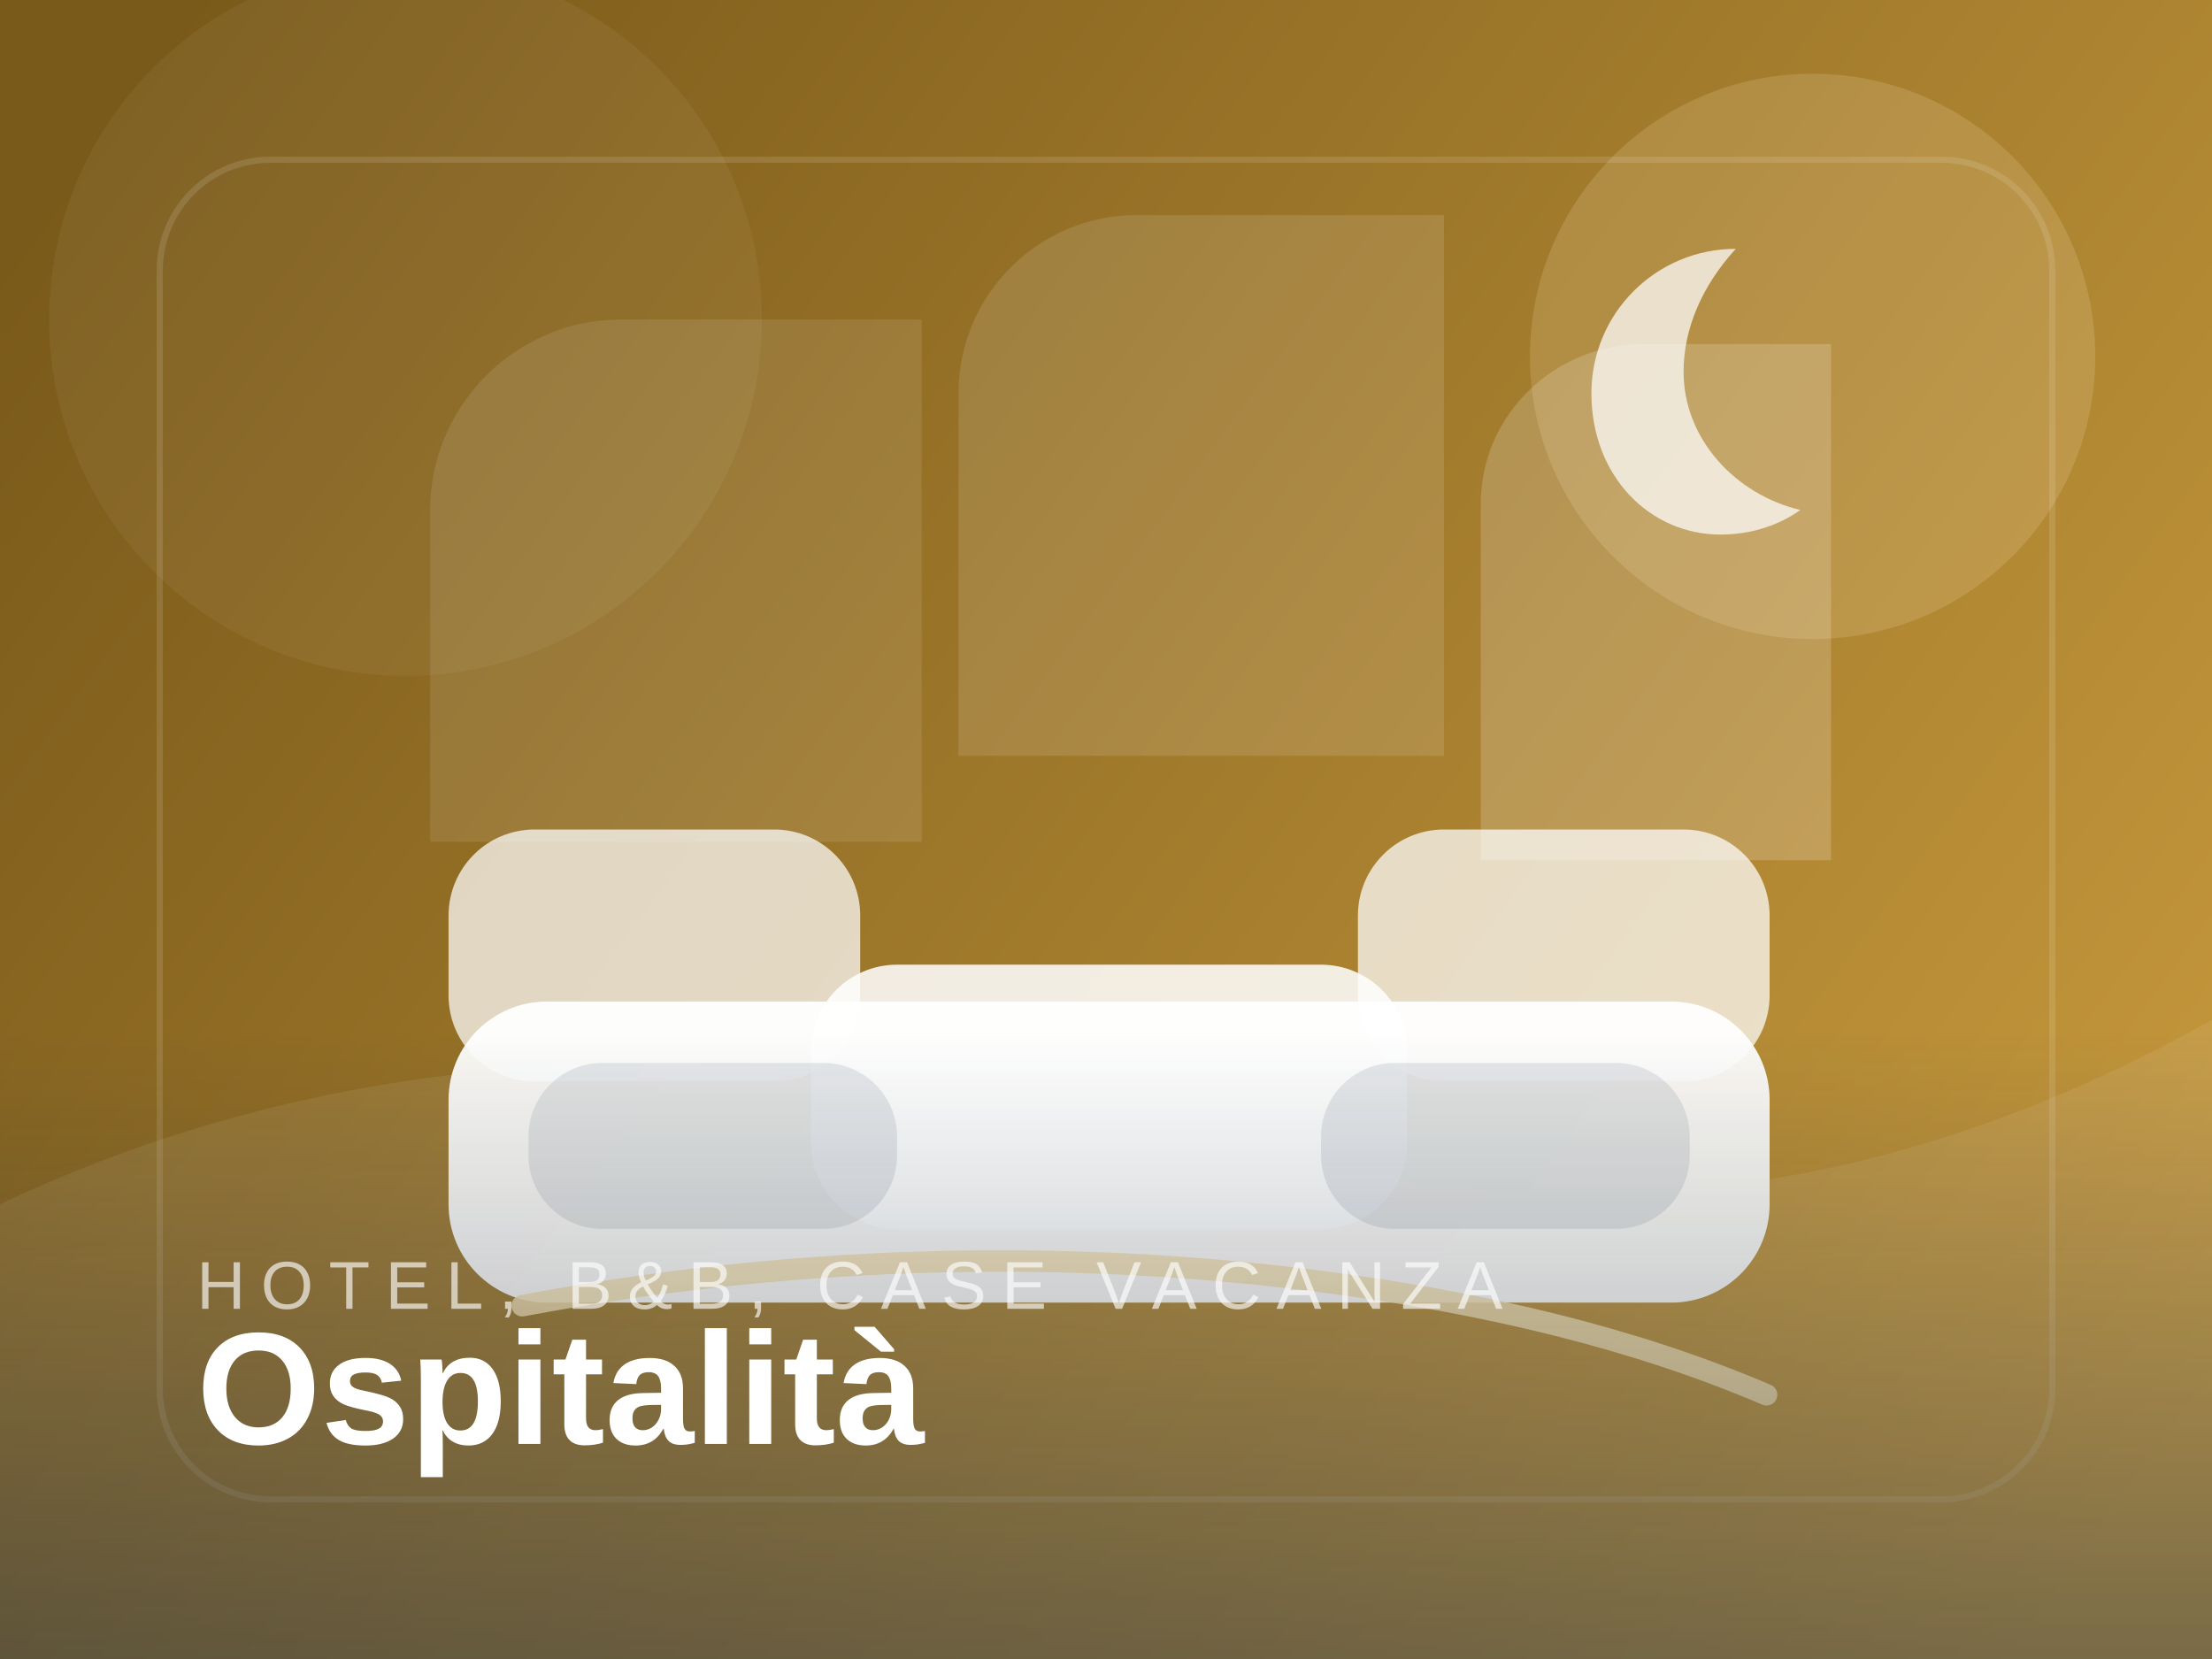
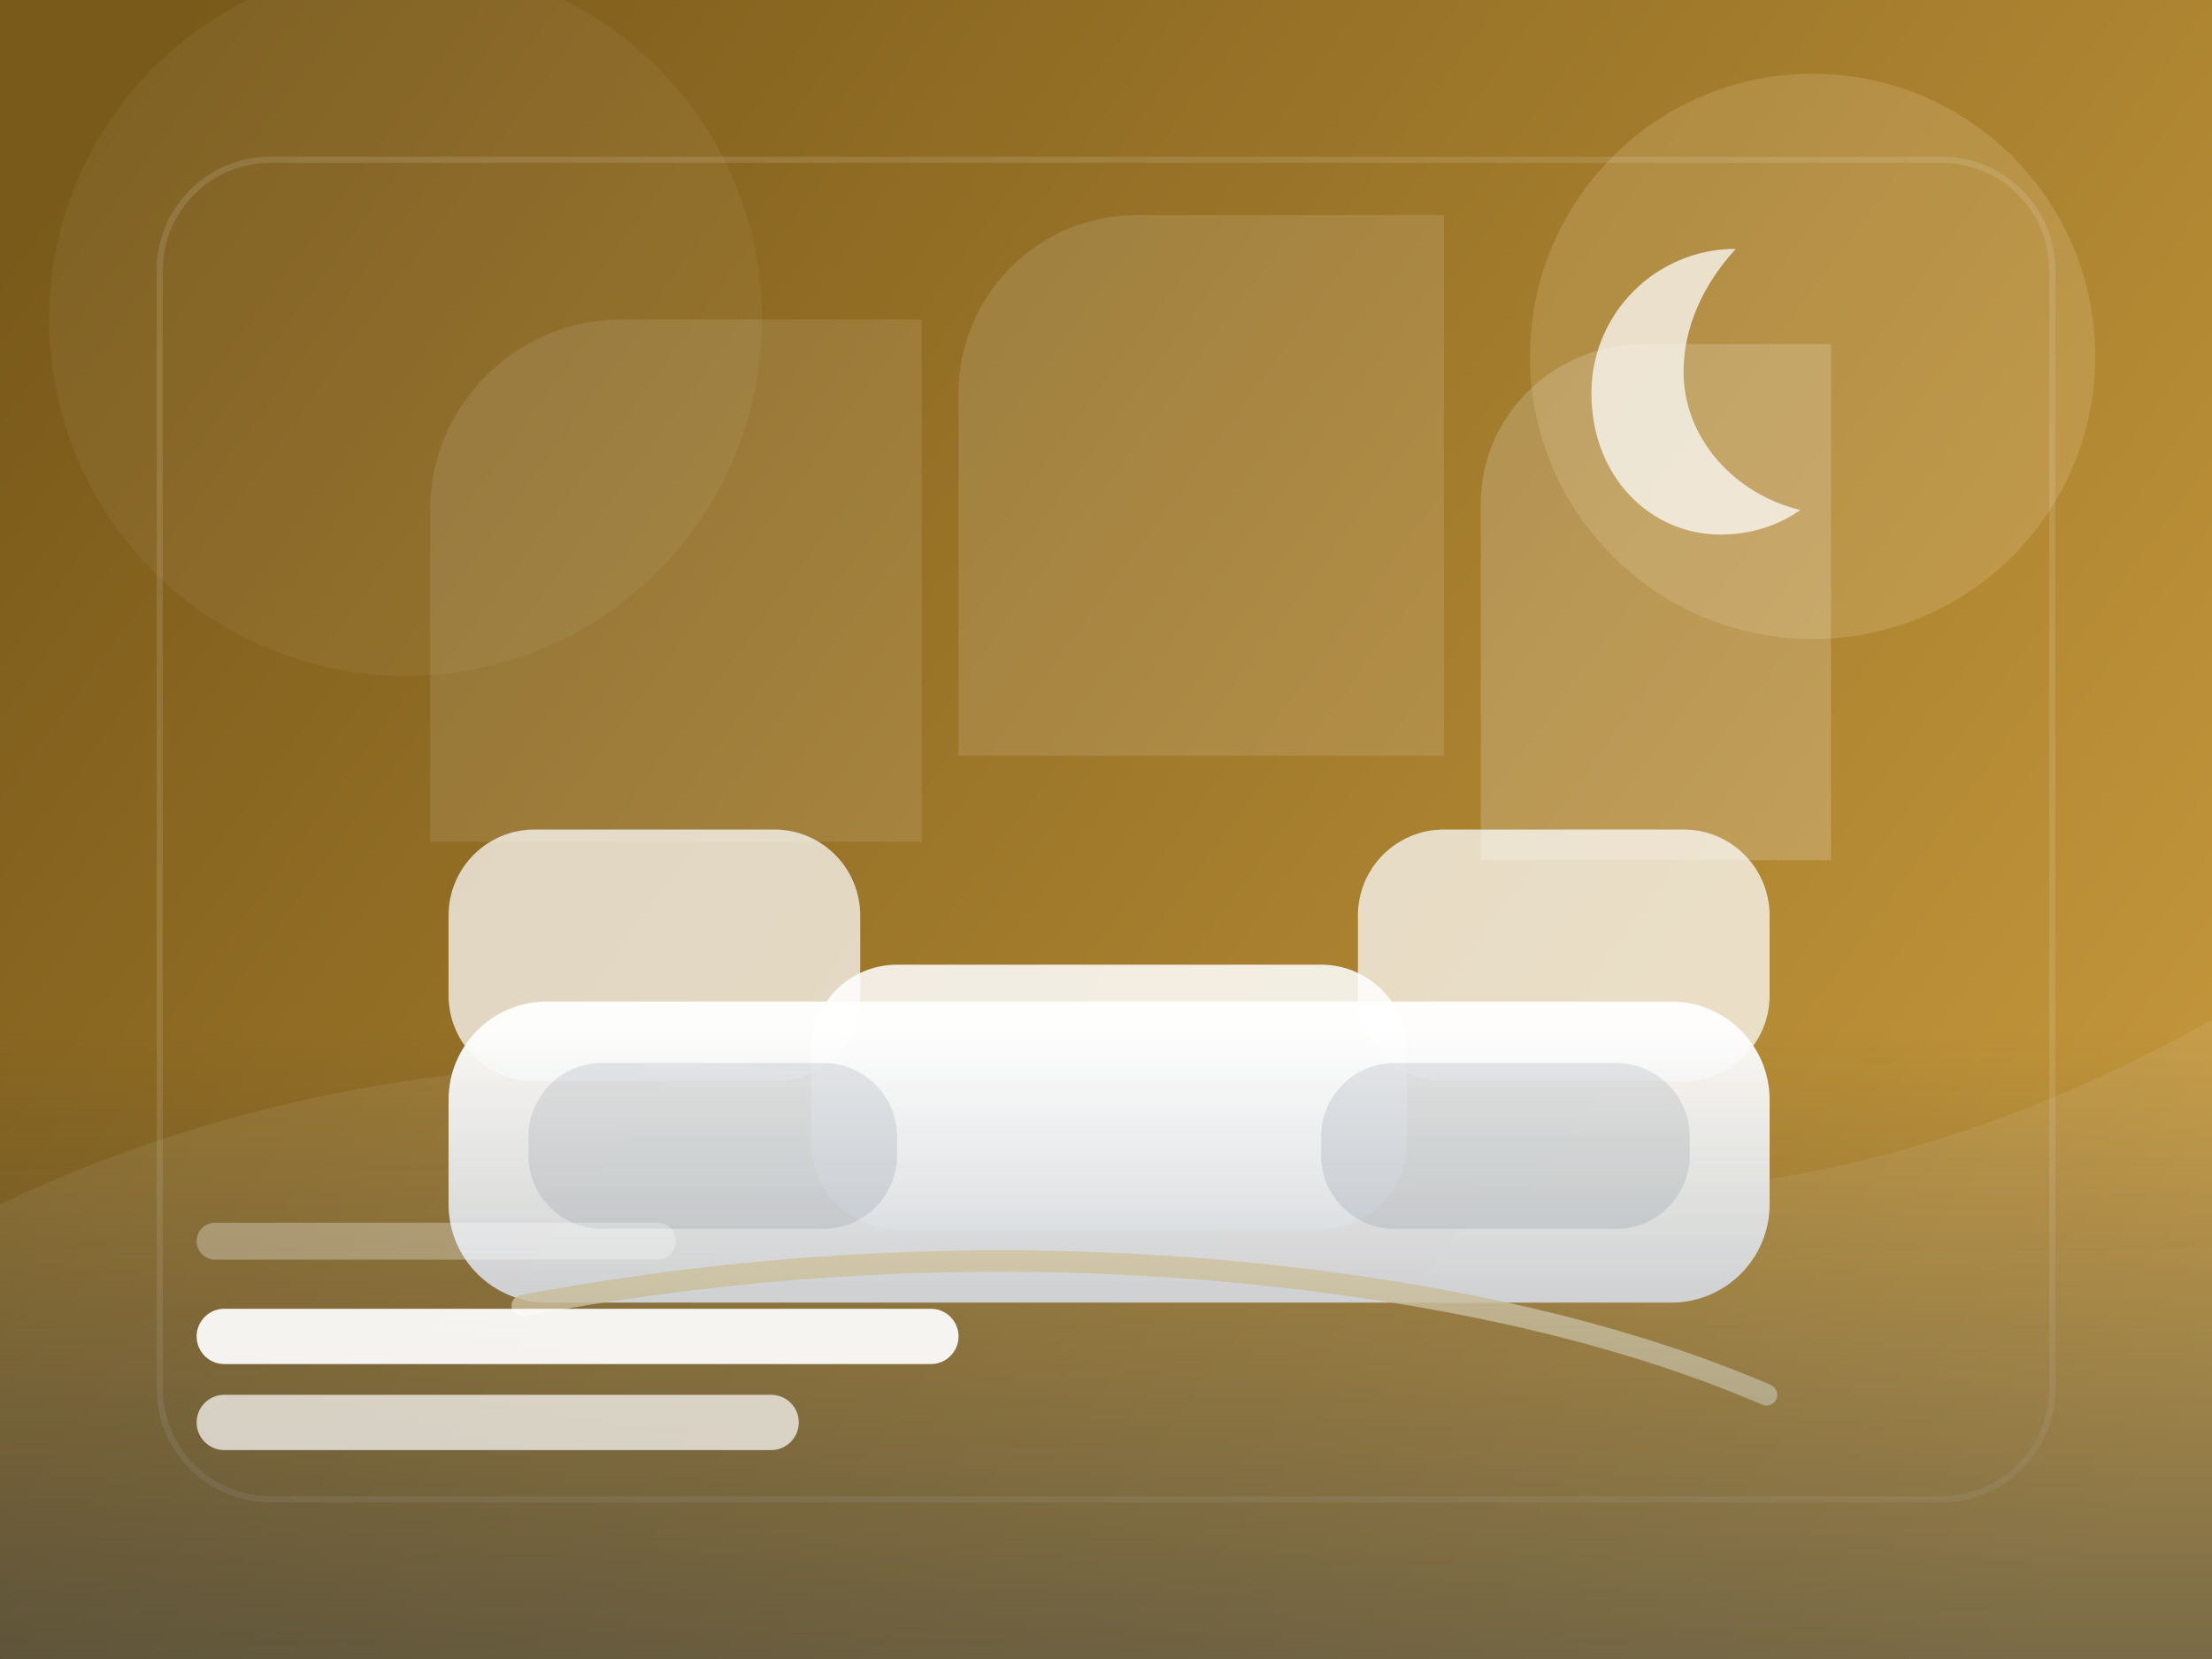
<svg xmlns="http://www.w3.org/2000/svg" viewBox="0 0 720 540" fill="none">
  <rect width="720" height="540" fill="url(#bg)" />
  <circle cx="590" cy="116" r="92" fill="#F3E0B2" opacity="0.18" />
  <circle cx="132" cy="104" r="116" fill="#FFFFFF" opacity="0.05" />
  <path d="M0 392C84 352 176 340 264 349C339 357 406 381 479 387C555 394 634 380 720 332V540H0V392Z" fill="rgba(255,255,255,0.08)" />
  <path d="M140 166C140 132 168 104 202 104H300V274H140V166Z" fill="rgba(255,255,255,0.1)" />
  <path d="M312 128C312 96 338 70 370 70H470V246H312V128Z" fill="rgba(255,255,255,0.12)" />
  <path d="M482 164C482 135 506 112 535 112H596V280H482V164Z" fill="rgba(255,255,255,0.18)" />
  <g transform="translate(146 206)">
    <rect x="0" y="120" width="430" height="98" rx="32" fill="rgba(255,255,255,0.94)" />
    <rect x="0" y="64" width="134" height="82" rx="28" fill="rgba(255,255,255,0.72)" />
    <rect x="296" y="64" width="134" height="82" rx="28" fill="rgba(255,255,255,0.72)" />
    <rect x="118" y="108" width="194" height="86" rx="28" fill="rgba(255,255,255,0.86)" />
    <rect x="26" y="140" width="120" height="54" rx="24" fill="rgba(16,36,63,0.1)" />
    <rect x="284" y="140" width="120" height="54" rx="24" fill="rgba(16,36,63,0.1)" />
    <path d="M24 219C109 203 197 200 283 211C338 218 387 230 429 248" fill="none" stroke="#F3E0B2" stroke-width="7" stroke-linecap="round" opacity="0.84" />
  </g>
  <path d="M518 128C518 102 539 81 565 81C554 93 548 107 548 121C548 143 565 161 586 166C579 171 570 174 560 174C537 174 518 155 518 128Z" fill="rgba(255,255,255,0.72)" />
  <rect x="52" y="52" width="616" height="436" rx="36" stroke="rgba(255,255,255,0.12)" stroke-width="2" />
  <rect x="0" y="336" width="720" height="204" fill="url(#bottomFade)" />
-   <text x="64" y="426" fill="#FFFFFF" fill-opacity="0.64" font-size="22" letter-spacing="5" font-family="Arial, sans-serif">HOTEL, B&amp;B, CASE VACANZA</text>
-   <text x="64" y="470" fill="#FFFFFF" font-size="52" font-weight="700" font-family="Arial, sans-serif">Ospitalità</text>
+   <rect x="64" y="398" width="156" height="12" rx="6" fill="rgba(255,255,255,0.3)" />
+   <rect x="64" y="426" width="248" height="18" rx="9" fill="rgba(255,255,255,0.92)" />
+   <rect x="64" y="454" width="196" height="18" rx="9" fill="rgba(255,255,255,0.7)" />
  <defs>
    <linearGradient id="bg" x1="38" y1="34" x2="684" y2="506" gradientUnits="userSpaceOnUse">
      <stop stop-color="#7A5A1A" />
      <stop offset="1" stop-color="#C89A3D" />
    </linearGradient>
    <linearGradient id="bottomFade" x1="360" y1="336" x2="360" y2="540" gradientUnits="userSpaceOnUse">
      <stop stop-color="rgba(16,36,63,0)" />
      <stop offset="1" stop-color="rgba(16,36,63,0.44)" />
    </linearGradient>
  </defs>
</svg>
